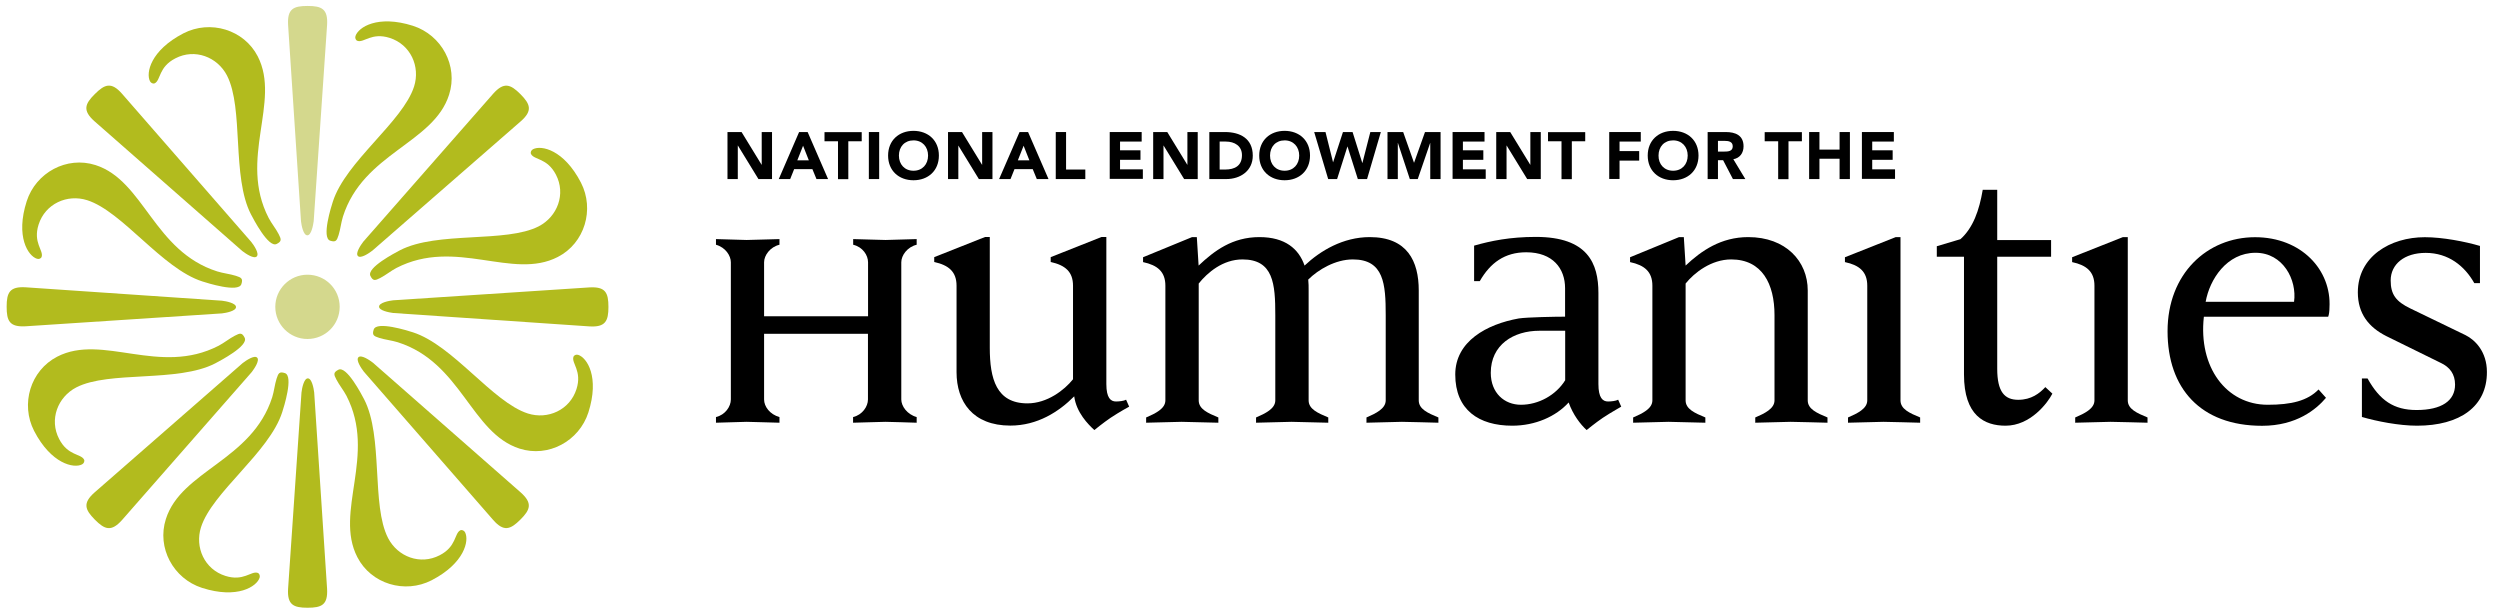
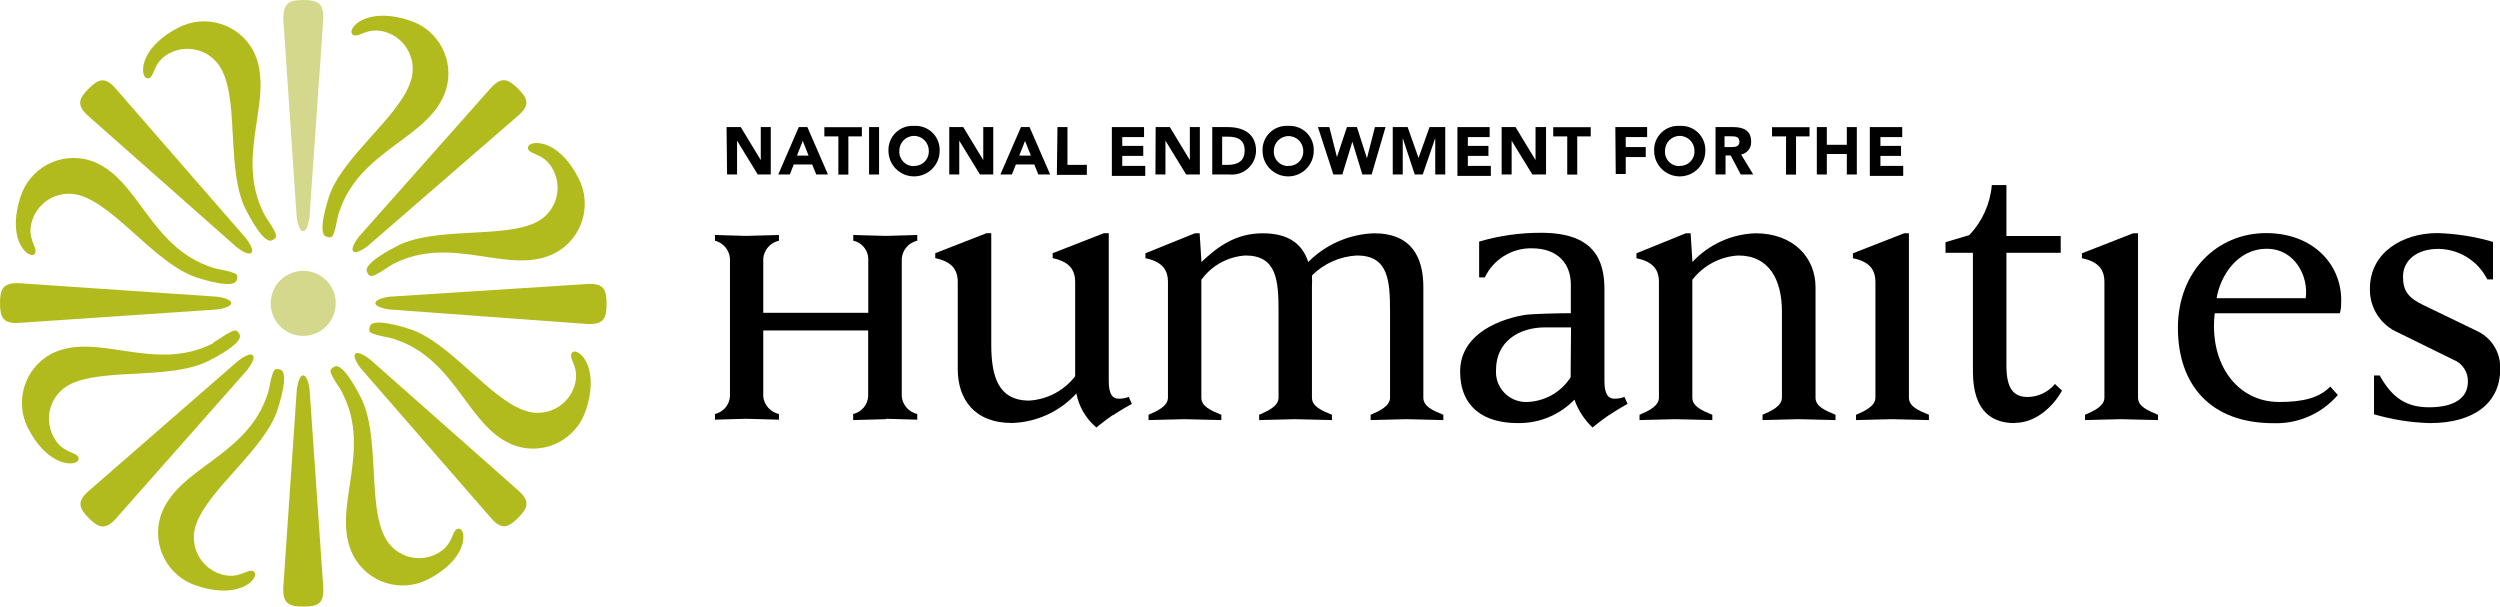
- <svg xmlns="http://www.w3.org/2000/svg" version="1.1" id="Layer_1" x="0px" y="0px" viewBox="0 0 252 62" style="enable-background:new 0 0 252 62;" xml:space="preserve">
-   <style type="text/css">
- 	.st0{fill:#D4D88D;}
- 	.st1{fill:#B2BB1E;}
- </style>
-   <path d="M89.26,42.52c-0.62,0-2.78,0.09-3.27,0.09v-0.57c0.93-0.22,1.5-1.06,1.5-1.77v-6.62H77.02v6.62c0,0.71,0.58,1.5,1.55,1.77  v0.57c-0.49,0-2.69-0.09-3.31-0.09c-0.53,0-2.6,0.09-3.09,0.09v-0.57c0.93-0.22,1.5-1.06,1.5-1.77V26.44c0-0.66-0.53-1.5-1.5-1.77  V24.1c0.49,0,2.56,0.09,3.09,0.09c0.61,0,2.82-0.09,3.31-0.09v0.57c-0.93,0.22-1.55,1.06-1.55,1.77v5.44H87.5v-5.44  c0-0.71-0.53-1.54-1.5-1.77V24.1c0.49,0,2.65,0.09,3.27,0.09c0.53,0,2.65-0.09,3.13-0.09v0.57c-0.93,0.22-1.55,1.06-1.55,1.77v13.83  c0,0.66,0.58,1.5,1.55,1.77v0.57C91.91,42.6,89.79,42.52,89.26,42.52" />
-   <path d="M111.94,42.12c-0.71,0.48-1.63,1.23-1.63,1.23c-0.62-0.57-1.81-1.76-2.03-3.4c-1.54,1.55-3.7,2.95-6.44,2.95  c-3.79,0-5.42-2.42-5.42-5.38V28.8c0-1.41-0.79-2.07-2.25-2.39v-0.49l5.12-2.03h0.48v11.16c0,3.13,0.66,5.61,3.8,5.61  c1.98,0,3.71-1.33,4.59-2.43V28.8c0-1.41-0.79-2.07-2.25-2.39v-0.49l5.12-2.03h0.49v14.82c0,1.41,0.44,1.76,0.97,1.76  c0.31,0,0.8-0.05,1.02-0.18l0.31,0.7C113.79,41.01,112.87,41.5,111.94,42.12" />
-   <path d="M141.31,42.52c-0.57,0-3.04,0.09-3.57,0.09v-0.53c0.93-0.4,1.94-0.88,1.94-1.72v-8.6c0-3.13-0.18-5.61-3.31-5.61  c-1.76,0-3.48,1.02-4.5,2.03c0.04,0.35,0.04,0.75,0.04,1.1v11.08c0,0.88,0.93,1.28,1.98,1.72v0.53c-0.57,0-3.13-0.09-3.71-0.09  c-0.57,0-3.04,0.09-3.57,0.09v-0.53c0.93-0.4,1.94-0.88,1.94-1.72v-8.6c0-3.13-0.18-5.61-3.31-5.61c-1.98,0-3.53,1.33-4.41,2.43  v11.78c0,0.88,0.92,1.28,1.98,1.72v0.53c-0.58,0-3.13-0.09-3.71-0.09c-0.57,0-3.05,0.09-3.57,0.09v-0.53  c0.93-0.4,1.94-0.88,1.94-1.72V28.8c0-1.41-0.79-2.07-2.25-2.38v-0.49l4.94-2.03h0.48l0.18,2.87c1.59-1.5,3.4-2.87,6.13-2.87  c2.6,0,3.97,1.19,4.55,2.87c1.59-1.5,3.88-2.87,6.57-2.87c3.79,0,4.94,2.43,4.94,5.38v11.08c0,0.88,0.92,1.28,1.98,1.72v0.53  C144.44,42.6,141.88,42.52,141.31,42.52" />
-   <path d="M161.56,42.12c-0.71,0.48-1.63,1.23-1.63,1.23c-0.62-0.57-1.37-1.54-1.81-2.78c-1.28,1.41-3.36,2.34-5.69,2.34  c-3.36,0-5.74-1.59-5.74-5.16c0-3.35,3.18-5.07,6.4-5.65c0.88-0.13,3.71-0.18,4.67-0.18v-2.87c0-1.98-1.23-3.62-3.92-3.62  c-2.16,0-3.62,1.06-4.68,2.91h-0.57v-3.58c1.68-0.48,3.62-0.88,6.22-0.88c5.25,0,6.31,2.69,6.31,5.65v9.18  c0,1.41,0.44,1.76,0.97,1.76c0.31,0,0.79-0.05,1.02-0.18l0.31,0.7C163.42,41.01,162.49,41.5,161.56,42.12 M157.77,33.34h-2.6  c-2.61,0-4.9,1.41-4.9,4.24c0,2.03,1.37,3.22,3.04,3.22c1.77,0,3.53-0.97,4.46-2.47V33.34z" />
-   <path d="M180.5,42.52c-0.57,0-3.05,0.09-3.57,0.09v-0.53c0.93-0.4,1.94-0.88,1.94-1.72v-8.6c0-3.13-1.24-5.61-4.37-5.61  c-1.99,0-3.71,1.33-4.59,2.43v11.78c0,0.88,0.93,1.28,1.99,1.72v0.53c-0.57,0-3.13-0.09-3.71-0.09c-0.57,0-3.04,0.09-3.57,0.09  v-0.53c0.93-0.4,1.94-0.88,1.94-1.72V28.8c0-1.41-0.79-2.07-2.25-2.38v-0.49l4.94-2.03h0.48l0.18,2.87c1.59-1.5,3.57-2.87,6.31-2.87  c3.79,0,6,2.43,6,5.38v11.08c0,0.88,0.93,1.28,1.99,1.72v0.53C183.63,42.6,181.07,42.52,180.5,42.52" />
-   <path d="M189.85,42.52c-0.57,0-3.04,0.09-3.57,0.09v-0.53c0.93-0.4,1.94-0.88,1.94-1.72V28.8c0-1.41-0.79-2.07-2.25-2.38v-0.49  l5.12-2.03h0.48v16.46c0,0.88,0.92,1.28,1.98,1.72v0.53C192.98,42.6,190.42,42.52,189.85,42.52" />
-   <path d="M202.16,42.91c-2.12,0-4.19-1.01-4.19-5.16V25.88h-2.74v-1.06l2.38-0.71c1.28-1.14,1.9-2.91,2.25-4.98h1.46v5.07h5.43v1.68  h-5.43v11.29c0,2.34,0.75,3.13,2.12,3.13c1.32,0,2.16-0.66,2.73-1.28l0.71,0.66C206.4,40.62,204.67,42.91,202.16,42.91" />
-   <path d="M212.75,42.52c-0.57,0-3.05,0.09-3.57,0.09v-0.53c0.93-0.4,1.94-0.88,1.94-1.72V28.8c0-1.41-0.79-2.07-2.25-2.38v-0.49  l5.12-2.03h0.49v16.46c0,0.88,0.93,1.28,1.99,1.72v0.53C215.88,42.6,213.32,42.52,212.75,42.52" />
-   <path d="M234.68,31.93h-12.53c-0.57,5.07,2.25,8.87,6.44,8.87c2.38,0,4.01-0.4,5.12-1.54l0.75,0.84c-0.97,1.15-2.96,2.82-6.44,2.82  c-6.22,0-9.53-3.79-9.53-9.53c0-5.82,4.01-9.48,8.82-9.48c4.67,0,7.72,3.31,7.5,7.1C234.81,31.31,234.77,31.71,234.68,31.93   M227.36,25.48c-2.91,0-4.63,2.69-5.03,4.94h8.91C231.55,28.22,230.14,25.48,227.36,25.48" />
-   <path d="M243.64,42.91c-1.81,0-4.06-0.44-5.56-0.88v-3.88h0.57c1.23,2.21,2.64,3.18,4.94,3.18c2.52,0,3.88-0.93,3.88-2.56  c0-1.06-0.53-1.77-1.46-2.2l-5.47-2.69c-1.76-0.89-2.87-2.25-2.87-4.41c0-3.62,3.27-5.56,6.75-5.56c1.81,0,4.06,0.44,5.56,0.88v3.75  h-0.57c-0.97-1.72-2.6-3.05-4.9-3.05c-2.16,0-3.53,1.15-3.53,2.78c0,1.41,0.53,2.12,1.98,2.82l5.56,2.69  c0.97,0.48,2.16,1.67,2.16,3.71C250.7,40.97,247.96,42.91,243.64,42.91" />
-   <g>
-     <path d="M73.33,13.31h1.42l2.02,3.3h0.01v-3.3h1.04v4.74h-1.37l-2.07-3.38h-0.01v3.38h-1.04V13.31z" />
-     <path d="M80.55,13.31h0.86l2.06,4.74H82.3l-0.41-1h-1.84l-0.4,1H78.5L80.55,13.31z M80.95,14.69l-0.58,1.47h1.16L80.95,14.69z" />
-     <path d="M84.46,14.24h-1.35v-0.92h3.75v0.92h-1.35v3.82h-1.04V14.24z" />
-     <path d="M87.58,13.31h1.04v4.74h-1.04V13.31z" />
-     <path d="M92.08,13.19c1.48,0,2.56,0.97,2.56,2.49c0,1.52-1.08,2.49-2.56,2.49c-1.48,0-2.56-0.97-2.56-2.49   C89.52,14.16,90.6,13.19,92.08,13.19z M92.08,17.21c0.89,0,1.47-0.64,1.47-1.53c0-0.88-0.58-1.53-1.47-1.53   c-0.89,0-1.47,0.64-1.47,1.53C90.61,16.57,91.19,17.21,92.08,17.21z" />
-     <path d="M95.55,13.31h1.42l2.02,3.3H99v-3.3h1.04v4.74h-1.37l-2.07-3.38H96.6v3.38h-1.04V13.31z" />
-     <path d="M102.77,13.31h0.86l2.06,4.74h-1.18l-0.41-1h-1.84l-0.4,1h-1.15L102.77,13.31z M103.18,14.69l-0.58,1.47h1.16L103.18,14.69   z" />
-     <path d="M106.42,13.31h1.04v3.78h1.94v0.96h-2.98V13.31z" />
-   </g>
-   <g>
-     <path d="M111.86,13.31h3.22v0.96h-2.18v0.88h2.06v0.96h-2.06v0.96h2.3v0.96h-3.34V13.31z" />
-     <path d="M116.24,13.31h1.42l2.02,3.3h0.01v-3.3h1.04v4.74h-1.37l-2.07-3.38h-0.01v3.38h-1.04V13.31z" />
-     <path d="M121.9,13.31h1.57c1.53,0,2.81,0.65,2.81,2.38c0,1.53-1.25,2.36-2.67,2.36h-1.71V13.31z M122.95,17.09h0.54   c0.97,0,1.7-0.37,1.7-1.45c0-0.93-0.74-1.37-1.63-1.37h-0.62V17.09z" />
-     <path d="M129.49,13.19c1.48,0,2.56,0.97,2.56,2.49c0,1.52-1.08,2.49-2.56,2.49c-1.48,0-2.56-0.97-2.56-2.49   C126.93,14.16,128.01,13.19,129.49,13.19z M129.49,17.21c0.89,0,1.47-0.64,1.47-1.53c0-0.88-0.58-1.53-1.47-1.53   c-0.89,0-1.47,0.64-1.47,1.53C128.02,16.57,128.6,17.21,129.49,17.21z" />
-     <path d="M132.47,13.31h1.14l0.76,3.04h0.01l0.99-3.04h0.97l0.98,3.12h0.01l0.8-3.12h1.06l-1.39,4.74h-0.93l-1.04-3.28h-0.01   l-1.04,3.28h-0.9L132.47,13.31z" />
-     <path d="M139.86,13.31h1.58l1.09,3.09h0.01l1.1-3.09h1.57v4.74h-1.04v-3.64h-0.01l-1.25,3.64h-0.8l-1.2-3.64h-0.01v3.64h-1.04   V13.31z" />
-     <path d="M146.42,13.31h3.22v0.96h-2.18v0.88h2.06v0.96h-2.06v0.96h2.3v0.96h-3.34V13.31z" />
-     <path d="M150.81,13.31h1.42l2.02,3.3h0.01v-3.3h1.05v4.74h-1.37l-2.07-3.38h-0.01v3.38h-1.04V13.31z" />
-     <path d="M157.39,14.24h-1.35v-0.92h3.75v0.92h-1.35v3.82h-1.04V14.24z" />
-   </g>
-   <g>
-     <path d="M162.21,13.31h3.18v0.96h-2.14v0.96h1.98v0.96h-1.98v1.85h-1.04V13.31z" />
-     <path d="M168.65,13.19c1.48,0,2.56,0.97,2.56,2.49c0,1.52-1.08,2.49-2.56,2.49c-1.48,0-2.56-0.97-2.56-2.49   C166.09,14.16,167.17,13.19,168.65,13.19z M168.65,17.21c0.89,0,1.47-0.64,1.47-1.53c0-0.88-0.58-1.53-1.47-1.53   c-0.89,0-1.47,0.64-1.47,1.53C167.17,16.57,167.76,17.21,168.65,17.21z" />
-     <path d="M172.12,13.31h1.84c0.97,0,1.79,0.33,1.79,1.44c0,0.66-0.36,1.18-1.03,1.3l1.21,2h-1.25l-0.99-1.9h-0.52v1.9h-1.04V13.31z    M173.16,15.28h0.62c0.38,0,0.88-0.01,0.88-0.53c0-0.48-0.43-0.55-0.81-0.55h-0.68V15.28z" />
-   </g>
-   <g>
-     <path d="M179.23,14.24h-1.35v-0.92h3.75v0.92h-1.35v3.82h-1.04V14.24z" />
-     <path d="M182.36,13.31h1.04v1.77h2.03v-1.77h1.04v4.74h-1.04v-2.05h-2.03v2.05h-1.04V13.31z" />
-     <path d="M187.68,13.31h3.22v0.96h-2.18v0.88h2.06v0.96h-2.06v0.96h2.3v0.96h-3.34V13.31z" />
-   </g>
-   <path class="st0" d="M34.24,30.93c0,1.79-1.45,3.24-3.25,3.24c-1.78,0-3.24-1.45-3.24-3.24c0-1.79,1.46-3.24,3.24-3.24  C32.8,27.69,34.24,29.14,34.24,30.93" />
-   <path class="st0" d="M29.04,2.51c-0.09-1.62,0.54-1.91,1.97-1.91c1.42,0,2.06,0.3,1.96,1.92l-1.35,19.78  c-0.06,0.45-0.25,1.42-0.64,1.42c-0.4,0-0.59-0.98-0.64-1.42L29.04,2.51z" />
-   <path class="st1" d="M49.71,9.45c1.08-1.21,1.74-0.97,2.75,0.04c1,1.01,1.25,1.67,0.03,2.74L37.54,25.26  c-0.35,0.27-1.18,0.83-1.46,0.55c-0.28-0.28,0.28-1.11,0.55-1.46L49.71,9.45z" />
-   <path class="st1" d="M59.42,28.97c1.62-0.09,1.91,0.54,1.91,1.97c0,1.42-0.3,2.06-1.92,1.96l-19.78-1.35  c-0.44-0.06-1.42-0.25-1.42-0.64c0-0.4,0.99-0.59,1.42-0.64L59.42,28.97z" />
-   <path class="st1" d="M52.49,49.64c1.21,1.08,0.97,1.74-0.04,2.74c-1,1-1.67,1.25-2.74,0.03L36.68,37.47  c-0.27-0.35-0.83-1.18-0.55-1.46c0.28-0.28,1.11,0.28,1.46,0.55L52.49,49.64z" />
-   <path class="st1" d="M32.97,59.35c0.09,1.62-0.54,1.91-1.97,1.91c-1.42,0-2.06-0.3-1.96-1.92l1.35-19.78  c0.05-0.44,0.25-1.42,0.64-1.42c0.4,0,0.59,0.99,0.64,1.42L32.97,59.35z" />
-   <path class="st1" d="M12.3,52.42c-1.08,1.21-1.74,0.97-2.74-0.04c-1-1.01-1.24-1.67-0.03-2.74L24.46,36.6  c0.35-0.27,1.18-0.83,1.46-0.55c0.28,0.28-0.28,1.11-0.55,1.46L12.3,52.42z" />
-   <path class="st1" d="M2.58,32.89c-1.62,0.09-1.91-0.54-1.91-1.97c0-1.42,0.3-2.06,1.92-1.96l19.78,1.35  c0.44,0.05,1.42,0.25,1.42,0.64c0,0.4-0.99,0.59-1.42,0.64L2.58,32.89z" />
-   <path class="st1" d="M9.52,12.22c-1.21-1.08-0.97-1.74,0.04-2.74c1-1,1.67-1.25,2.74-0.03l13.03,14.94  c0.28,0.35,0.83,1.18,0.55,1.46c-0.28,0.28-1.11-0.28-1.46-0.55L9.52,12.22z" />
-   <path class="st1" d="M34.57,21.83c-0.19,0.61-0.25,1.26-0.44,1.87c-0.18,0.57-0.29,0.74-0.85,0.56c-0.89-0.29,0.12-3.47,0.27-3.93  c1.3-4.06,7.05-8.05,8.19-11.61c0.64-2.01-0.35-4.23-2.46-4.9c-1.82-0.58-2.59,0.51-3.24,0.3c-0.19-0.06-0.27-0.29-0.21-0.48  c0.28-0.89,2.23-2.17,5.79-1.04c2.9,0.93,4.58,4.04,3.65,6.94C43.72,14.45,36.61,15.42,34.57,21.83" />
-   <path class="st1" d="M39.96,27.01c-0.57,0.3-1.07,0.72-1.63,1.01c-0.52,0.27-0.73,0.32-0.99-0.2c-0.43-0.83,2.54-2.36,2.97-2.59  c3.79-1.96,10.68-0.71,14-2.42c1.87-0.97,2.75-3.24,1.73-5.2c-0.88-1.7-2.19-1.47-2.51-2.08c-0.09-0.17,0.02-0.4,0.2-0.49  c0.83-0.43,3.11,0.04,4.83,3.37c1.39,2.7,0.38,6.1-2.33,7.49C51.65,28.27,45.94,23.93,39.96,27.01" />
-   <path class="st1" d="M40.1,34.5c-0.61-0.19-1.26-0.25-1.87-0.44c-0.57-0.18-0.74-0.29-0.56-0.84c0.28-0.89,3.46,0.12,3.93,0.27  c4.07,1.3,8.05,7.05,11.61,8.19c2.01,0.64,4.23-0.35,4.9-2.46c0.58-1.82-0.51-2.59-0.31-3.24c0.06-0.19,0.29-0.27,0.48-0.21  c0.89,0.28,2.17,2.23,1.03,5.8c-0.93,2.9-4.04,4.58-6.94,3.65C47.48,43.65,46.51,36.54,40.1,34.5" />
-   <path class="st1" d="M34.92,39.89c-0.3-0.57-0.72-1.07-1.01-1.63c-0.28-0.52-0.32-0.72,0.2-0.99c0.83-0.43,2.36,2.54,2.59,2.97  c1.96,3.79,0.71,10.68,2.42,14c0.97,1.88,3.24,2.75,5.2,1.73c1.7-0.87,1.47-2.19,2.07-2.51c0.17-0.09,0.4,0.02,0.49,0.2  c0.43,0.83-0.05,3.11-3.37,4.83c-2.7,1.39-6.1,0.38-7.49-2.33C33.66,51.58,38,45.86,34.92,39.89" />
-   <path class="st1" d="M27.44,40.04c0.19-0.61,0.25-1.27,0.44-1.87c0.18-0.57,0.29-0.74,0.84-0.56c0.89,0.29-0.12,3.47-0.27,3.93  c-1.3,4.07-7.05,8.05-8.19,11.61c-0.64,2.01,0.35,4.24,2.46,4.9c1.82,0.58,2.59-0.51,3.24-0.31c0.19,0.06,0.27,0.29,0.21,0.49  c-0.28,0.89-2.24,2.17-5.8,1.03c-2.9-0.93-4.58-4.04-3.65-6.94C18.28,47.41,25.39,46.44,27.44,40.04" />
-   <path class="st1" d="M22.04,34.85c0.57-0.3,1.07-0.72,1.63-1.01c0.53-0.28,0.73-0.32,0.99,0.2c0.43,0.83-2.54,2.36-2.97,2.59  c-3.8,1.96-10.68,0.71-14,2.42c-1.87,0.97-2.75,3.24-1.73,5.2c0.88,1.7,2.19,1.47,2.51,2.07c0.09,0.17-0.02,0.4-0.2,0.49  c-0.82,0.43-3.11-0.05-4.83-3.37c-1.39-2.71-0.38-6.09,2.33-7.49C10.35,33.59,16.07,37.93,22.04,34.85" />
-   <path class="st1" d="M21.9,27.36c0.61,0.19,1.26,0.25,1.87,0.44c0.57,0.18,0.74,0.29,0.56,0.84c-0.29,0.89-3.47-0.12-3.93-0.27  c-4.07-1.3-8.05-7.05-11.61-8.19c-2.01-0.64-4.23,0.35-4.9,2.46c-0.58,1.82,0.51,2.59,0.31,3.24c-0.06,0.19-0.29,0.27-0.48,0.2  c-0.89-0.28-2.17-2.24-1.03-5.79c0.93-2.9,4.04-4.58,6.94-3.65C14.52,18.21,15.49,25.32,21.9,27.36" />
-   <path class="st1" d="M27.08,21.97c0.3,0.57,0.72,1.07,1.01,1.63c0.27,0.52,0.32,0.73-0.2,0.99c-0.83,0.43-2.36-2.54-2.59-2.98  c-1.96-3.79-0.71-10.67-2.42-14c-0.97-1.87-3.24-2.75-5.2-1.73c-1.7,0.87-1.47,2.19-2.07,2.51c-0.17,0.09-0.4-0.02-0.49-0.2  c-0.43-0.83,0.05-3.11,3.37-4.83c2.7-1.39,6.1-0.38,7.49,2.32C28.34,10.28,24,16,27.08,21.97" />
+ <svg xmlns="http://www.w3.org/2000/svg" id="e07eb43d-6381-460c-bafc-1270aa1127b9" data-name="NEH" viewBox="0 0 250.01 60.66">
+   <defs>
+     <style>.fd8d2153-08c1-43ac-95aa-0d92bdd62d14{fill:#d4d88d;}.b52a8a27-e88f-4816-90fb-a67a4e1bccc8{fill:#b2bb1e;}</style>
+   </defs>
+   <path d="M89.26,42.52c-.62,0-2.78.09-3.27.09V42a1.93,1.93,0,0,0,1.5-1.77V33.65H77v6.62A2,2,0,0,0,78.57,42v.57c-.49,0-2.69-.09-3.31-.09s-2.6.09-3.09.09V42a1.93,1.93,0,0,0,1.5-1.77V26.44a2,2,0,0,0-1.5-1.77V24.1c.49,0,2.56.09,3.09.09s2.82-.09,3.31-.09v.57A2,2,0,0,0,77,26.44v5.44H87.5V26.44A1.9,1.9,0,0,0,86,24.67V24.1c.49,0,2.65.09,3.27.09s2.65-.09,3.13-.09v.57a2,2,0,0,0-1.55,1.77V40.27A2,2,0,0,0,92.4,42v.57c-.49,0-2.61-.09-3.14-.09" transform="translate(-0.67 -0.6)" />
+   <path d="M111.94,42.12c-.71.48-1.63,1.23-1.63,1.23a5.93,5.93,0,0,1-2-3.4,9.1,9.1,0,0,1-6.44,2.95c-3.79,0-5.42-2.42-5.42-5.38V28.8c0-1.41-.79-2.07-2.25-2.39v-.49l5.12-2h.48V35.05c0,3.13.66,5.61,3.8,5.61a6.3,6.3,0,0,0,4.59-2.43V28.8c0-1.41-.79-2.07-2.25-2.39v-.49l5.12-2h.49V38.71c0,1.41.44,1.76,1,1.76a2.51,2.51,0,0,0,1-.18l.31.7s-.95.51-1.88,1.13" transform="translate(-0.67 -0.6)" />
+   <path d="M141.31,42.52c-.57,0-3,.09-3.57.09v-.53c.93-.4,1.94-.88,1.94-1.72v-8.6c0-3.13-.18-5.61-3.31-5.61a6.85,6.85,0,0,0-4.5,2,10.11,10.11,0,0,1,0,1.1V40.36c0,.88.93,1.28,2,1.72v.53c-.57,0-3.13-.09-3.71-.09s-3,.09-3.57.09v-.53c.93-.4,1.94-.88,1.94-1.72v-8.6c0-3.13-.18-5.61-3.31-5.61a5.91,5.91,0,0,0-4.41,2.43V40.36c0,.88.92,1.28,2,1.72v.53c-.58,0-3.13-.09-3.71-.09s-3,.09-3.57.09v-.53c.93-.4,1.94-.88,1.94-1.72V28.8c0-1.41-.79-2.07-2.25-2.38v-.49l4.94-2h.48l.18,2.87c1.59-1.5,3.4-2.87,6.13-2.87s4,1.19,4.55,2.87a9.76,9.76,0,0,1,6.57-2.87c3.79,0,4.94,2.43,4.94,5.38V40.36c0,.88.92,1.28,2,1.72v.53c-.55,0-3.11-.09-3.68-.09" transform="translate(-0.67 -0.6)" />
+   <path d="M161.56,42.12c-.71.48-1.63,1.23-1.63,1.23a7.12,7.12,0,0,1-1.81-2.78,7.71,7.71,0,0,1-5.69,2.34c-3.36,0-5.74-1.59-5.74-5.16,0-3.35,3.18-5.07,6.4-5.65.88-.13,3.71-.18,4.67-.18V29.05c0-2-1.23-3.62-3.92-3.62a5.11,5.11,0,0,0-4.68,2.91h-.57V24.76a21.67,21.67,0,0,1,6.22-.88c5.25,0,6.31,2.69,6.31,5.65v9.18c0,1.41.44,1.76,1,1.76a2.54,2.54,0,0,0,1-.18l.31.7s-.93.51-1.86,1.13m-3.79-8.78h-2.6c-2.61,0-4.9,1.41-4.9,4.24a3,3,0,0,0,3,3.22,5.36,5.36,0,0,0,4.46-2.47Z" transform="translate(-0.67 -0.6)" />
+   <path d="M180.5,42.52c-.57,0-3.05.09-3.57.09v-.53c.93-.4,1.94-.88,1.94-1.72v-8.6c0-3.13-1.24-5.61-4.37-5.61a6.28,6.28,0,0,0-4.59,2.43V40.36c0,.88.93,1.28,2,1.72v.53c-.57,0-3.13-.09-3.71-.09s-3,.09-3.57.09v-.53c.93-.4,1.94-.88,1.94-1.72V28.8c0-1.41-.79-2.07-2.25-2.38v-.49l4.94-2h.48l.18,2.87a9,9,0,0,1,6.31-2.87c3.79,0,6,2.43,6,5.38V40.36c0,.88.93,1.28,2,1.72v.53c-.58,0-3.14-.09-3.71-.09" transform="translate(-0.67 -0.6)" />
+   <path d="M189.85,42.52c-.57,0-3,.09-3.57.09v-.53c.93-.4,1.94-.88,1.94-1.72V28.8c0-1.41-.79-2.07-2.25-2.38v-.49l5.12-2h.48V40.36c0,.88.92,1.28,2,1.72v.53c-.57,0-3.13-.09-3.7-.09" transform="translate(-0.67 -0.6)" />
+   <path d="M202.16,42.91c-2.12,0-4.19-1-4.19-5.16V25.88h-2.74V24.82l2.38-.71a8.29,8.29,0,0,0,2.25-5h1.46V24.2h5.43v1.68h-5.43V37.17c0,2.34.75,3.13,2.12,3.13A3.58,3.58,0,0,0,206.17,39l.71.66c-.48.94-2.21,3.23-4.72,3.23" transform="translate(-0.67 -0.6)" />
+   <path d="M212.75,42.52c-.57,0-3.05.09-3.57.09v-.53c.93-.4,1.94-.88,1.94-1.72V28.8c0-1.41-.79-2.07-2.25-2.38v-.49l5.12-2h.49V40.36c0,.88.93,1.28,2,1.72v.53c-.59,0-3.15-.09-3.72-.09" transform="translate(-0.67 -0.6)" />
+   <path d="M234.68,31.93H222.15c-.57,5.07,2.25,8.87,6.44,8.87,2.38,0,4-.4,5.12-1.54l.75.84A8.11,8.11,0,0,1,228,42.92c-6.22,0-9.53-3.79-9.53-9.53s4-9.48,8.82-9.48,7.72,3.31,7.5,7.1a2.88,2.88,0,0,1-.13.92m-7.32-6.45c-2.91,0-4.63,2.69-5,4.94h8.91c.31-2.2-1.1-4.94-3.88-4.94" transform="translate(-0.67 -0.6)" />
+   <path d="M243.64,42.91a21.94,21.94,0,0,1-5.56-.88V38.15h.57c1.23,2.21,2.64,3.18,4.94,3.18,2.52,0,3.88-.93,3.88-2.56a2.28,2.28,0,0,0-1.46-2.2l-5.47-2.69a4.66,4.66,0,0,1-2.87-4.41c0-3.62,3.27-5.56,6.75-5.56a21.94,21.94,0,0,1,5.56.88v3.75h-.57a5.54,5.54,0,0,0-4.9-3.05c-2.16,0-3.53,1.15-3.53,2.78,0,1.41.53,2.12,2,2.82l5.56,2.69a4,4,0,0,1,2.16,3.71c0,3.48-2.72,5.42-7,5.42" transform="translate(-0.67 -0.6)" />
+   <path d="M73.33,13.31h1.42l2,3.3h0v-3.3h1v4.74H76.45l-2.07-3.38h0v3.38h-1Z" transform="translate(-0.67 -0.6)" />
+   <path d="M80.55,13.31h.86l2.06,4.74H82.3l-.41-1H80.05l-.4,1H78.5Zm.4,1.38-.58,1.47h1.16Z" transform="translate(-0.67 -0.6)" />
+   <path d="M84.46,14.24H83.11v-.92h3.75v.92H85.51v3.82h-1V14.24Z" transform="translate(-0.67 -0.6)" />
+   <path d="M87.58,13.31h1v4.74h-1Z" transform="translate(-0.67 -0.6)" />
+   <path d="M92.08,13.19a2.4,2.4,0,0,1,2.56,2.49,2.56,2.56,0,0,1-5.12,0A2.4,2.4,0,0,1,92.08,13.19Zm0,4a1.43,1.43,0,0,0,1.47-1.53,1.47,1.47,0,1,0-2.94,0A1.43,1.43,0,0,0,92.08,17.21Z" transform="translate(-0.67 -0.6)" />
+   <path d="M95.55,13.31H97l2,3.3h0v-3.3h1v4.74H98.67L96.6,14.67h0v3.38h-1V13.31Z" transform="translate(-0.67 -0.6)" />
+   <path d="M102.77,13.31h.86l2.06,4.74h-1.18l-.41-1h-1.84l-.4,1h-1.15Zm.41,1.38-.58,1.47h1.16Z" transform="translate(-0.67 -0.6)" />
+   <path d="M106.42,13.31h1v3.78h1.94v1h-3Z" transform="translate(-0.67 -0.6)" />
+   <path d="M111.86,13.31h3.22v1H112.9v.88H115v1H112.9v1h2.3v1h-3.34Z" transform="translate(-0.67 -0.6)" />
+   <path d="M116.24,13.31h1.42l2,3.3h0v-3.3h1v4.74h-1.37l-2.07-3.38h0v3.38h-1Z" transform="translate(-0.67 -0.6)" />
+   <path d="M121.9,13.31h1.57c1.53,0,2.81.65,2.81,2.38a2.42,2.42,0,0,1-2.67,2.36H121.9Zm1,3.78h.54c1,0,1.7-.37,1.7-1.45s-.74-1.37-1.63-1.37h-.62v2.82Z" transform="translate(-0.67 -0.6)" />
+   <path d="M129.49,13.19a2.4,2.4,0,0,1,2.56,2.49,2.56,2.56,0,0,1-5.12,0A2.4,2.4,0,0,1,129.49,13.19Zm0,4A1.43,1.43,0,0,0,131,15.68a1.47,1.47,0,1,0-2.94,0A1.43,1.43,0,0,0,129.49,17.21Z" transform="translate(-0.67 -0.6)" />
+   <path d="M132.47,13.31h1.14l.76,3h0l1-3h1l1,3.12h0l.8-3.12h1.06l-1.39,4.74h-.93l-1-3.28h0l-1,3.28h-.9Z" transform="translate(-0.67 -0.6)" />
+   <path d="M139.86,13.31h1.58l1.09,3.09h0l1.1-3.09h1.57v4.74h-1V14.41h0l-1.25,3.64h-.8l-1.2-3.64h0v3.64h-1V13.31Z" transform="translate(-0.67 -0.6)" />
+   <path d="M146.42,13.31h3.22v1h-2.18v.88h2.06v1h-2.06v1h2.3v1h-3.34V13.31Z" transform="translate(-0.67 -0.6)" />
+   <path d="M150.81,13.31h1.42l2,3.3h0v-3.3h1.05v4.74h-1.37l-2.07-3.38h0v3.38h-1V13.31Z" transform="translate(-0.67 -0.6)" />
+   <path d="M157.39,14.24H156v-.92h3.75v.92h-1.35v3.82h-1V14.24Z" transform="translate(-0.67 -0.6)" />
+   <path d="M162.21,13.31h3.18v1h-2.14v1h2v1h-2V18h-1Z" transform="translate(-0.67 -0.6)" />
+   <path d="M168.65,13.19a2.4,2.4,0,0,1,2.56,2.49,2.56,2.56,0,0,1-5.12,0A2.4,2.4,0,0,1,168.65,13.19Zm0,4a1.43,1.43,0,0,0,1.47-1.53,1.47,1.47,0,1,0-2.94,0A1.42,1.42,0,0,0,168.65,17.21Z" transform="translate(-0.67 -0.6)" />
+   <path d="M172.12,13.31H174c1,0,1.79.33,1.79,1.44a1.23,1.23,0,0,1-1,1.3l1.21,2h-1.25l-1-1.9h-.52v1.9h-1V13.31Zm1,2h.62c.38,0,.88,0,.88-.53s-.43-.55-.81-.55h-.68v1.08Z" transform="translate(-0.67 -0.6)" />
+   <path d="M179.23,14.24h-1.35v-.92h3.75v.92h-1.35v3.82h-1V14.24Z" transform="translate(-0.67 -0.6)" />
+   <path d="M182.36,13.31h1v1.77h2V13.31h1v4.74h-1V16h-2v2.05h-1Z" transform="translate(-0.67 -0.6)" />
+   <path d="M187.68,13.31h3.22v1h-2.18v.88h2.06v1h-2.06v1H191v1h-3.34V13.31Z" transform="translate(-0.67 -0.6)" />
+   <path class="fd8d2153-08c1-43ac-95aa-0d92bdd62d14" d="M34.24,30.93A3.25,3.25,0,1,1,31,27.69a3.24,3.24,0,0,1,3.25,3.24" transform="translate(-0.67 -0.6)" />
+   <path class="fd8d2153-08c1-43ac-95aa-0d92bdd62d14" d="M29,2.51C29,.89,29.58.6,31,.6s2.06.3,2,1.92L31.62,22.3c-.06.45-.25,1.42-.64,1.42s-.59-1-.64-1.42Z" transform="translate(-0.67 -0.6)" />
+   <path class="b52a8a27-e88f-4816-90fb-a67a4e1bccc8" d="M49.71,9.45c1.08-1.21,1.74-1,2.75,0s1.25,1.67,0,2.74l-15,13c-.35.27-1.18.83-1.46.55s.28-1.11.55-1.46Z" transform="translate(-0.67 -0.6)" />
+   <path class="b52a8a27-e88f-4816-90fb-a67a4e1bccc8" d="M59.42,29c1.62-.09,1.91.54,1.91,2s-.3,2.06-1.92,2L39.63,31.55c-.44-.06-1.42-.25-1.42-.64s1-.59,1.42-.64Z" transform="translate(-0.67 -0.6)" />
+   <path class="b52a8a27-e88f-4816-90fb-a67a4e1bccc8" d="M52.49,49.64c1.21,1.08,1,1.74,0,2.74s-1.67,1.25-2.74,0l-13-14.94c-.27-.35-.83-1.18-.55-1.46s1.11.28,1.46.55Z" transform="translate(-0.67 -0.6)" />
+   <path class="b52a8a27-e88f-4816-90fb-a67a4e1bccc8" d="M33,59.35c.09,1.62-.54,1.91-2,1.91s-2.06-.3-2-1.92l1.35-19.78c.05-.44.25-1.42.64-1.42s.59,1,.64,1.42Z" transform="translate(-0.67 -0.6)" />
+   <path class="b52a8a27-e88f-4816-90fb-a67a4e1bccc8" d="M12.3,52.42c-1.08,1.21-1.74,1-2.74,0s-1.24-1.67,0-2.74l14.93-13c.35-.27,1.18-.83,1.46-.55s-.28,1.11-.55,1.46Z" transform="translate(-0.67 -0.6)" />
+   <path class="b52a8a27-e88f-4816-90fb-a67a4e1bccc8" d="M2.58,32.89C1,33,.67,32.35.67,30.92s.3-2.06,1.92-2l19.78,1.35c.44.05,1.42.25,1.42.64s-1,.59-1.42.64Z" transform="translate(-0.67 -0.6)" />
+   <path class="b52a8a27-e88f-4816-90fb-a67a4e1bccc8" d="M9.52,12.22c-1.21-1.08-1-1.74,0-2.74s1.67-1.25,2.74,0l13,14.94c.28.35.83,1.18.55,1.46s-1.11-.28-1.46-.55Z" transform="translate(-0.67 -0.6)" />
+   <path class="b52a8a27-e88f-4816-90fb-a67a4e1bccc8" d="M34.57,21.83c-.19.61-.25,1.26-.44,1.87s-.29.74-.85.56c-.89-.29.12-3.47.27-3.93,1.3-4.06,7.05-8,8.19-11.61a3.85,3.85,0,0,0-2.46-4.9c-1.82-.58-2.59.51-3.24.3a.38.38,0,0,1-.21-.48c.28-.89,2.23-2.17,5.79-1a5.57,5.57,0,0,1,3.65,6.94c-1.55,4.91-8.66,5.88-10.7,12.29" transform="translate(-0.67 -0.6)" />
+   <path class="b52a8a27-e88f-4816-90fb-a67a4e1bccc8" d="M40,27c-.57.3-1.07.72-1.63,1s-.73.32-1-.2c-.43-.83,2.54-2.36,3-2.59,3.79-2,10.68-.71,14-2.42A3.85,3.85,0,0,0,56,17.61c-.88-1.7-2.19-1.47-2.51-2.08a.39.39,0,0,1,.2-.49c.83-.43,3.11,0,4.83,3.37a5.57,5.57,0,0,1-2.33,7.49C51.65,28.27,45.94,23.93,40,27" transform="translate(-0.67 -0.6)" />
+   <path class="b52a8a27-e88f-4816-90fb-a67a4e1bccc8" d="M40.1,34.5c-.61-.19-1.26-.25-1.87-.44s-.74-.29-.56-.84c.28-.89,3.46.12,3.93.27,4.07,1.3,8,7,11.61,8.19a3.85,3.85,0,0,0,4.9-2.46c.58-1.82-.51-2.59-.31-3.24a.38.38,0,0,1,.48-.21c.89.28,2.17,2.23,1,5.8a5.57,5.57,0,0,1-6.94,3.65c-4.89-1.57-5.86-8.68-12.27-10.72" transform="translate(-0.67 -0.6)" />
+   <path class="b52a8a27-e88f-4816-90fb-a67a4e1bccc8" d="M34.92,39.89c-.3-.57-.72-1.07-1-1.63s-.32-.72.2-1c.83-.43,2.36,2.54,2.59,3,2,3.79.71,10.68,2.42,14A3.84,3.84,0,0,0,44.32,56c1.7-.87,1.47-2.19,2.07-2.51a.39.39,0,0,1,.49.2c.43.83-.05,3.11-3.37,4.83A5.57,5.57,0,0,1,36,56.16c-2.36-4.58,2-10.3-1.1-16.27" transform="translate(-0.67 -0.6)" />
+   <path class="b52a8a27-e88f-4816-90fb-a67a4e1bccc8" d="M27.44,40c.19-.61.25-1.27.44-1.87s.29-.74.84-.56c.89.29-.12,3.47-.27,3.93-1.3,4.07-7,8.05-8.19,11.61a3.85,3.85,0,0,0,2.46,4.9c1.82.58,2.59-.51,3.24-.31a.39.39,0,0,1,.21.49c-.28.89-2.24,2.17-5.8,1a5.57,5.57,0,0,1-3.65-6.94c1.56-4.91,8.67-5.88,10.72-12.28" transform="translate(-0.67 -0.6)" />
+   <path class="b52a8a27-e88f-4816-90fb-a67a4e1bccc8" d="M22,34.85c.57-.3,1.07-.72,1.63-1s.73-.32,1,.2c.43.83-2.54,2.36-3,2.59-3.8,2-10.68.71-14,2.42A3.85,3.85,0,0,0,6,44.25c.88,1.7,2.19,1.47,2.51,2.07a.39.39,0,0,1-.2.49c-.82.43-3.11-.05-4.83-3.37A5.57,5.57,0,0,1,5.77,36c4.58-2.36,10.3,2,16.27-1.1" transform="translate(-0.67 -0.6)" />
+   <path class="b52a8a27-e88f-4816-90fb-a67a4e1bccc8" d="M21.9,27.36c.61.19,1.26.25,1.87.44s.74.29.56.84c-.29.89-3.47-.12-3.93-.27-4.07-1.3-8-7-11.61-8.19a3.85,3.85,0,0,0-4.9,2.46c-.58,1.82.51,2.59.31,3.24a.36.36,0,0,1-.48.2c-.89-.28-2.17-2.24-1-5.79a5.57,5.57,0,0,1,6.94-3.65c4.89,1.57,5.86,8.68,12.27,10.72" transform="translate(-0.67 -0.6)" />
+   <path class="b52a8a27-e88f-4816-90fb-a67a4e1bccc8" d="M27.08,22c.3.57.72,1.07,1,1.63s.32.73-.2,1c-.83.43-2.36-2.54-2.59-3-2-3.79-.71-10.67-2.42-14a3.85,3.85,0,0,0-5.2-1.73c-1.7.87-1.47,2.19-2.07,2.51a.39.39,0,0,1-.49-.2c-.43-.83.05-3.11,3.37-4.83A5.58,5.58,0,0,1,26,5.68C28.34,10.28,24,16,27.08,22" transform="translate(-0.67 -0.6)" />
</svg>
